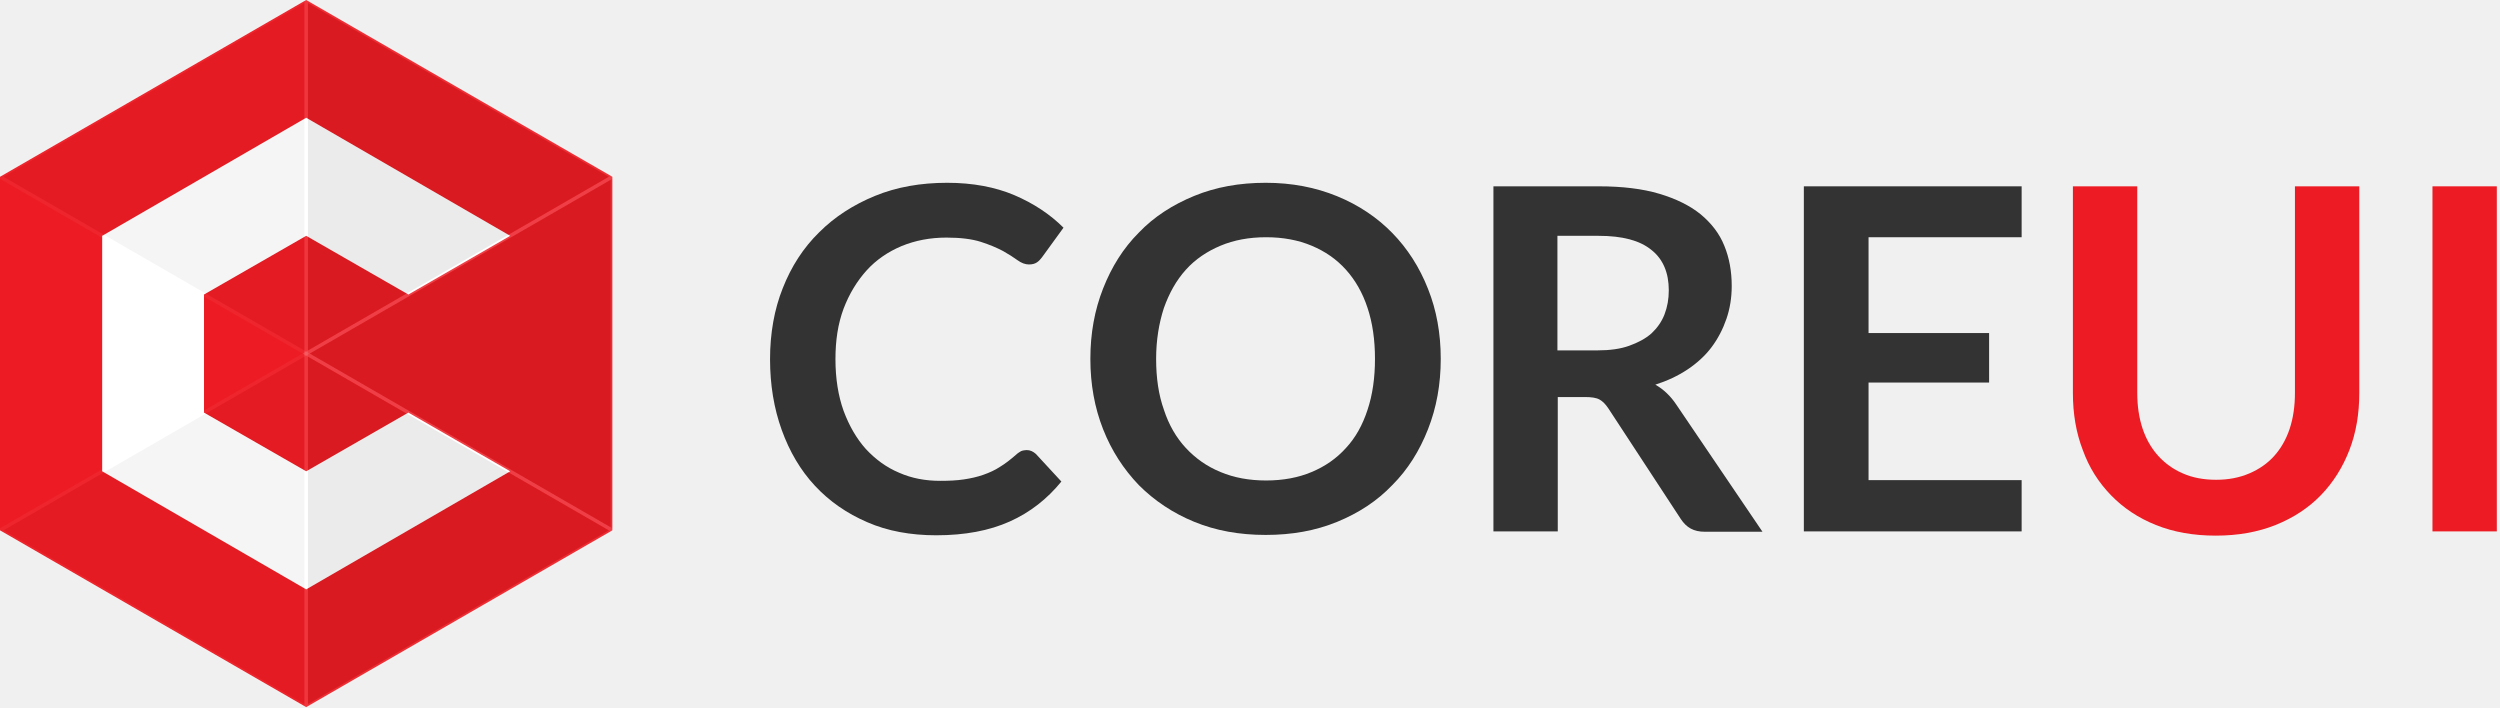
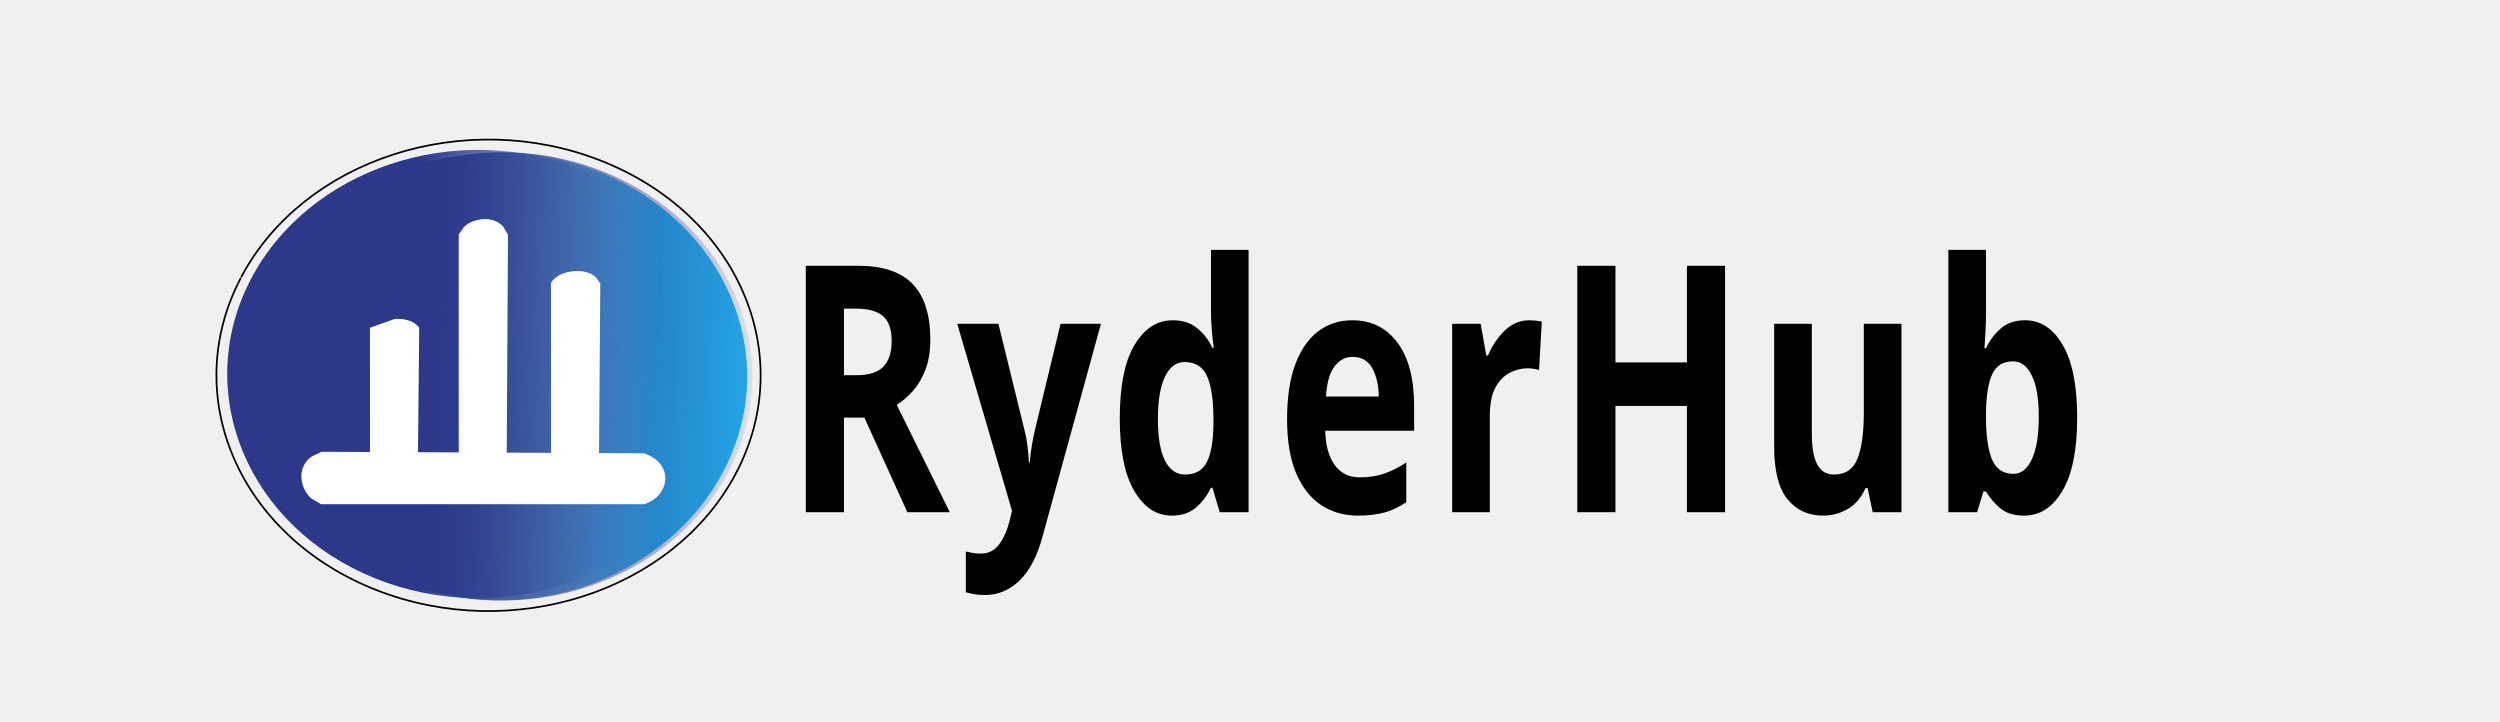
- <svg xmlns="http://www.w3.org/2000/svg" version="1.1" id="Warstwa_1" x="0px" y="0px" width="707.1px" height="200px" viewBox="0 0 707.1 200" enable-background="new 0 0 707.1 200" xml:space="preserve">
-   <polygon fill="#ED1C24" points="0,150 0,50 86.6,0 173.2,50 173.2,150 86.6,200 " />
-   <polygon fill="#FFFFFF" points="86.6,133.3 57.7,116.7 57.7,83.3 86.6,66.7 115.5,83.3 144.3,66.7 86.6,33.3 28.9,66.7 28.9,133.3   86.6,166.7 144.3,133.3 115.5,116.7 " />
-   <polygon opacity="0.04" stroke="#FFFFFF" stroke-miterlimit="10" enable-background="new    " points="0,50 86.6,100 86.6,0 " />
-   <polygon opacity="0.04" stroke="#FFFFFF" stroke-miterlimit="10" enable-background="new    " points="0,150 86.6,200 86.6,100 " />
-   <polygon opacity="0.08" stroke="#FFFFFF" stroke-miterlimit="10" enable-background="new    " points="86.6,100 173.2,150 173.2,50   " />
-   <polygon fill-opacity="0" points="86.6,100 0,50 0,150 " />
-   <polygon opacity="0.08" stroke="#FFFFFF" stroke-miterlimit="10" enable-background="new    " points="173.2,150 86.6,100 86.6,200   " />
-   <polygon opacity="0.08" stroke="#FFFFFF" stroke-miterlimit="10" enable-background="new    " points="173.2,50 86.6,0 86.6,100 " />
-   <g>
-     <path fill="#333333" d="M290.4,127.3c1,0,1.8,0.4,2.6,1.1l7.2,7.8c-4,4.9-8.8,8.7-14.6,11.3c-5.8,2.6-12.7,3.9-20.8,3.9   c-7.2,0-13.8-1.2-19.5-3.7c-5.8-2.5-10.7-5.9-14.8-10.3c-4.1-4.4-7.2-9.7-9.4-15.8c-2.2-6.1-3.3-12.8-3.3-20   c0-7.3,1.2-14.1,3.6-20.1c2.4-6.1,5.8-11.4,10.3-15.8c4.4-4.4,9.7-7.8,15.8-10.3s12.9-3.7,20.4-3.7c7.2,0,13.6,1.2,19,3.5   s10.1,5.4,13.9,9.2l-6.1,8.4c-0.4,0.5-0.8,1-1.4,1.4s-1.3,0.6-2.3,0.6s-2.1-0.4-3.2-1.2s-2.5-1.7-4.1-2.6c-1.7-0.9-3.8-1.8-6.3-2.6   c-2.5-0.8-5.8-1.2-9.7-1.2c-4.6,0-8.8,0.8-12.7,2.4c-3.8,1.6-7.2,3.9-9.9,6.9s-4.9,6.6-6.5,10.8c-1.6,4.3-2.3,9-2.3,14.3   c0,5.5,0.8,10.4,2.3,14.6c1.6,4.3,3.7,7.9,6.3,10.8c2.7,2.9,5.8,5.2,9.4,6.7c3.6,1.6,7.5,2.3,11.6,2.3c2.5,0,4.7-0.1,6.7-0.4   c2-0.3,3.8-0.7,5.5-1.3s3.3-1.3,4.8-2.3c1.5-0.9,3-2.1,4.5-3.4c0.4-0.4,0.9-0.7,1.4-1C289.3,127.4,289.9,127.3,290.4,127.3z" />
-     <path fill="#333333" d="M407.5,101.5c0,7.2-1.2,13.8-3.6,19.9s-5.7,11.4-10.1,15.8c-4.3,4.5-9.5,7.9-15.6,10.4s-12.8,3.7-20.2,3.7   c-7.4,0-14.1-1.2-20.2-3.7s-11.3-6-15.7-10.4c-4.3-4.5-7.7-9.7-10.1-15.8c-2.4-6.1-3.6-12.7-3.6-19.9c0-7.2,1.2-13.8,3.6-19.9   s5.7-11.4,10.1-15.8c4.3-4.5,9.6-7.9,15.7-10.4s12.8-3.7,20.2-3.7c7.4,0,14.1,1.3,20.2,3.8s11.3,6,15.6,10.4   c4.3,4.4,7.7,9.7,10.1,15.8C406.3,87.7,407.5,94.3,407.5,101.5z M388.9,101.5c0-5.4-0.7-10.2-2.1-14.4c-1.4-4.3-3.5-7.9-6.1-10.8   c-2.7-3-5.9-5.2-9.7-6.8c-3.8-1.6-8.1-2.4-12.9-2.4s-9.1,0.8-12.9,2.4s-7.1,3.8-9.8,6.8c-2.7,3-4.7,6.6-6.2,10.8   c-1.4,4.3-2.2,9.1-2.2,14.4c0,5.4,0.7,10.2,2.2,14.4c1.4,4.3,3.5,7.9,6.2,10.8s5.9,5.2,9.8,6.8c3.8,1.6,8.1,2.4,12.9,2.4   s9.1-0.8,12.9-2.4c3.8-1.6,7-3.8,9.7-6.8c2.7-2.9,4.7-6.5,6.1-10.8C388.2,111.7,388.9,106.9,388.9,101.5z" />
-     <path fill="#333333" d="M440.6,112.2v38.1h-18.2V52.7h29.8c6.7,0,12.4,0.7,17.1,2.1c4.7,1.4,8.6,3.3,11.7,5.8   c3,2.5,5.3,5.4,6.7,8.9c1.4,3.4,2.1,7.2,2.1,11.4c0,3.3-0.5,6.4-1.5,9.3s-2.4,5.6-4.2,8c-1.8,2.4-4.1,4.5-6.8,6.3   c-2.7,1.8-5.7,3.2-9.1,4.3c2.3,1.3,4.3,3.2,5.9,5.6l24.4,36h-16.3c-1.6,0-2.9-0.3-4-0.9c-1.1-0.6-2-1.5-2.8-2.7l-20.5-31.3   c-0.8-1.2-1.6-2-2.5-2.5s-2.3-0.7-4.1-0.7h-7.7V112.2z M440.6,99.1h11.3c3.4,0,6.4-0.4,8.9-1.3s4.6-2,6.3-3.5   c1.6-1.5,2.9-3.3,3.7-5.4c0.8-2.1,1.2-4.3,1.2-6.8c0-4.9-1.6-8.8-4.9-11.4c-3.3-2.7-8.2-4-15-4h-11.6v32.4H440.6z" />
-     <path fill="#333333" d="M571.8,52.7v14.4h-43.3v27.1h34.1v14h-34.1v27.6h43.3v14.5h-61.6V52.7H571.8z" />
-     <path fill="#ED1C24" d="M626.8,135.7c3.5,0,6.6-0.6,9.4-1.8c2.8-1.2,5.1-2.8,7-4.9c1.9-2.1,3.4-4.7,4.4-7.7s1.5-6.4,1.5-10.1V52.7   h18.2v58.5c0,5.8-0.9,11.2-2.8,16.1c-1.9,4.9-4.6,9.2-8.1,12.8c-3.5,3.6-7.8,6.4-12.8,8.4s-10.6,3-16.9,3s-11.9-1-16.9-3   s-9.2-4.8-12.7-8.4c-3.5-3.6-6.2-7.8-8-12.8c-1.9-4.9-2.8-10.3-2.8-16.1V52.7h18.2v58.4c0,3.7,0.5,7.1,1.5,10.1s2.5,5.6,4.4,7.7   s4.2,3.8,7,5C620.1,135.1,623.3,135.7,626.8,135.7z" />
-     <path fill="#ED1C24" d="M706.2,150.3H688V52.7h18.2V150.3z" />
+ <svg xmlns="http://www.w3.org/2000/svg" xmlns:xlink="http://www.w3.org/1999/xlink" version="1.1" id="svg2" viewBox="0 0 520.36 150.094" height="150.094" width="520.36">
+   <defs id="defs4">
+     <linearGradient id="linearGradient4189">
+       <stop id="stop4191" offset="0" style="stop-color:#22b1ee;stop-opacity:1;" />
+       <stop id="stop4193" offset="1" style="stop-color:#22b1ee;stop-opacity:0;" />
+     </linearGradient>
+     <linearGradient id="linearGradient4169">
+       <stop id="stop4171" offset="0" style="stop-color:#2d388a;stop-opacity:1;" />
+       <stop id="stop4173" offset="1" style="stop-color:#2d388a;stop-opacity:0;" />
+     </linearGradient>
+     <linearGradient gradientTransform="matrix(0.3731112,0,0,0.3366041,24.38799,447.5421)" gradientUnits="userSpaceOnUse" y2="840.934" x2="285.714" y1="840.934" x1="170" id="linearGradient4175" xlink:href="#linearGradient4169" />
+     <linearGradient gradientTransform="matrix(0.3731079,0,0,0.3366078,29.49717,-446.346)" gradientUnits="userSpaceOnUse" y2="-842.332" x2="-290.341" y1="-846.619" x1="-424.577" id="linearGradient4195" xlink:href="#linearGradient4189" />
+     <linearGradient gradientTransform="matrix(0.3731112,0,0,0.3366041,29.18513,448.023)" y2="846.648" x2="360" y1="839.505" x1="160" gradientUnits="userSpaceOnUse" id="linearGradient4201" xlink:href="#linearGradient4169" />
+   </defs>
+   <g transform="translate(0,-652.2677)" id="layer1">
+     <text transform="scale(0.8554594,1.168963)" id="text4136" y="649.188" x="190.533" style="font-style:normal;font-weight:normal;font-size:4.253px;line-height:0%;font-family:sans-serif;letter-spacing:0px;word-spacing:0px;fill:#000000;fill-opacity:1;stroke:none;stroke-width:0.354px;stroke-linecap:butt;stroke-linejoin:miter;stroke-opacity:1" xml:space="preserve">
+       <tspan dx="0" dy="0" style="font-style:normal;font-variant:normal;font-weight:bold;font-stretch:normal;font-size:61.446px;line-height:1.25;font-family:sans-serif;-inkscape-font-specification:'sans-serif Bold';letter-spacing:1.818px;word-spacing:0px;stroke-width:0.354px" y="649.188" x="190.533" id="tspan4138">RyderHub</tspan>
+     </text>
+     <path d="M 52.035,710.733 A 52.236,46.644 0 0 1 121.221,687.685 52.236,46.644 0 0 1 147.085,749.447 52.236,46.644 0 0 1 77.939,772.59 52.236,46.644 0 0 1 51.968,710.864" id="path4150" style="opacity:1;fill:url(#linearGradient4175);fill-opacity:1;fill-rule:evenodd;stroke:none;stroke-width:0.548;stroke-miterlimit:4;stroke-dasharray:none;stroke-opacity:1" />
+     <path transform="matrix(-0.9999609,0.00883753,-0.01085825,-0.999941,0,0)" style="opacity:1;fill:url(#linearGradient4195);fill-opacity:1;fill-rule:evenodd;stroke:none;stroke-width:0.548;stroke-miterlimit:4;stroke-dasharray:none;stroke-opacity:1" id="path4177" d="m -142.843,-750.879 a 52.235,46.644 0 0 1 69.185,-23.048 52.235,46.644 0 0 1 25.864,61.763 52.235,46.644 0 0 1 -69.146,23.143 52.235,46.644 0 0 1 -25.97,-61.727" />
+     <path style="opacity:1;fill:url(#linearGradient4201);fill-opacity:1;fill-rule:evenodd;stroke:none;stroke-width:0.548;stroke-miterlimit:4;stroke-dasharray:none;stroke-opacity:1" id="path4197" d="M 56.832,711.214 A 52.236,46.644 0 0 1 126.018,688.166 52.236,46.644 0 0 1 151.882,749.928 52.236,46.644 0 0 1 82.736,773.071 52.236,46.644 0 0 1 56.765,711.345" />
+     <path id="path4203" d="m 66.833,757.217 h 67.195 c 0.017,-0.004 0.035,-0.009 0.052,-0.014 0.046,-0.013 0.091,-0.027 0.137,-0.042 v 0 c 0.162,-0.052 0.322,-0.112 0.48,-0.177 0,0 0,0 1e-5,0 0.516,-0.212 1.009,-0.483 1.462,-0.809 0,0 0,-10e-6 0,-10e-6 1.317,-0.947 2.21,-2.469 2.327,-4.087 l 0,0 c 0.119,-1.654 -0.772,-3.272 -2.103,-4.262 0,0 0,0 -1e-5,0 -0.494,-0.367 -1.034,-0.671 -1.598,-0.917 v 0 c 0,0 0,0 0,0 0,-10e-6 0,-10e-6 0,-10e-6 -0.177,-0.077 -0.356,-0.148 -0.538,-0.212 -1e-5,0 -1e-5,0 -1e-5,0 0,0 0,0 -10e-6,-1e-5 -0.051,-0.018 -0.102,-0.035 -0.154,-0.051 -0.019,-0.006 -0.039,-0.012 -0.059,-0.018 l -67.073,-0.328 -2.229,1.067 -7e-6,1e-5 c -1.337,0.987 -2.104,2.664 -2.001,4.322 0.105,1.671 0.863,3.306 2.14,4.389 2e-6,0 4e-6,10e-6 7e-6,10e-6 l 1.96,1.138 c 1.33e-4,4e-5 2e-4,6e-5 2e-4,6e-5 z" style="fill:#ffffff;fill-opacity:1;fill-rule:evenodd;stroke:none;stroke-width:0.354px;stroke-linecap:butt;stroke-linejoin:miter;stroke-opacity:1" />
+     <path style="fill:#ffffff;fill-opacity:1;fill-rule:evenodd;stroke:none;stroke-width:0.354px;stroke-linecap:butt;stroke-linejoin:miter;stroke-opacity:1" d="m 95.477,701.055 0.009,52.175 c 0.004,0.014 0.009,0.028 0.014,0.042 0.012,0.036 0.026,0.071 0.039,0.107 0,0 0,0 10e-7,0 0.05,0.127 0.106,0.252 0.167,0.374 v 0 c 0.204,0.409 0.461,0.791 0.761,1.135 1e-6,0 1e-6,10e-6 2e-6,10e-6 0.955,1.095 2.388,1.718 3.838,1.804 h 0 l 0,0 v 0 c 1.491,0.089 3.003,-0.521 4.002,-1.631 v 0 c 0,0 0,0 0,0 0.338,-0.375 0.626,-0.794 0.862,-1.24 l 0,0 0,0 c 0.072,-0.137 0.139,-0.276 0.2,-0.419 0,0 1e-5,0 1e-5,0 0,0 0,0 0,0 0.017,-0.04 0.033,-0.08 0.049,-0.12 0.006,-0.015 0.012,-0.031 0.017,-0.046 l 0.3,-52.08 -1.005,-1.733 0,-10e-6 c -1.001,-1.118 -2.561,-1.628 -4.059,-1.551 0,0 0,0 -1e-5,0 -1.512,0.078 -3.036,0.604 -4.122,1.66 -2e-6,0 -3e-6,0 -5e-6,0 l -1.071,1.524 z" id="path4219" />
+     <path style="fill:#ffffff;fill-opacity:1;fill-rule:evenodd;stroke:none;stroke-width:0.354px;stroke-linecap:butt;stroke-linejoin:miter;stroke-opacity:1" d="m 77,720.49 0.008,30.288 c 0.016,0.031 0.036,0.061 0.056,0.09 0.051,0.076 0.108,0.149 0.169,0.218 0.22,0.255 0.482,0.472 0.763,0.658 l 10e-7,0 2e-6,0 v 0 c 1.117,0.741 2.492,0.997 3.832,1.043 v 0 l 2e-6,0 v 0 c 1.389,0.048 2.827,-0.192 3.996,-0.943 v 0 c 10e-7,0 3e-6,0 4e-6,0 0.316,-0.203 0.611,-0.442 0.864,-0.719 10e-7,0 2e-6,0 3e-6,-10e-6 0.071,-0.078 0.139,-0.159 0.201,-0.244 v 0 c 0,0 10e-7,0 10e-7,0 0.017,-0.023 0.034,-0.047 0.05,-0.071 0.006,-0.009 0.013,-0.019 0.018,-0.029 l 0.3,-30.233 c -0.016,-0.033 -0.036,-0.065 -0.055,-0.096 -0.051,-0.081 -0.109,-0.158 -0.17,-0.232 -10e-7,0 -2e-6,0 -3e-6,0 -0.223,-0.268 -0.494,-0.493 -0.786,-0.683 -1.179,-0.762 -2.649,-0.938 -4.053,-0.896 l -4e-6,0 -5.193,1.848 z" id="path4219-5" />
+     <path style="fill:#ffffff;fill-opacity:1;fill-rule:evenodd;stroke:none;stroke-width:0.354px;stroke-linecap:butt;stroke-linejoin:miter;stroke-opacity:1" d="m 114.689,711.16 0.009,40.502 0.984,1.289 c 1.037,0.922 2.449,1.334 3.835,1.398 1e-5,0 1e-5,0 1e-5,0 1.432,0.066 2.913,-0.329 4,-1.264 0,0 0,0 0,-10e-6 0.327,-0.282 0.62,-0.605 0.863,-0.963 v 0 l 0,0 v 0 c 0.072,-0.105 0.139,-0.214 0.2,-0.326 1e-5,0 1e-5,-10e-6 1e-5,-10e-6 0.017,-0.031 0.034,-0.062 0.049,-0.094 v 0 c 0.006,-0.012 0.012,-0.025 0.018,-0.037 l 0.3,-40.428 -1.008,-1.348 0,-10e-6 0,0 c -1.092,-0.946 -2.613,-1.259 -4.056,-1.201 0,0 0,0 -10e-6,0 -1.459,0.059 -2.953,0.407 -4.119,1.286 0,0 0,0 0,0 -0.309,0.233 -0.594,0.502 -0.83,0.81 v 0 l 0,0 c -0.066,0.086 -0.128,0.175 -0.184,0.268 0,0 0,0 0,0 -0.015,0.025 -0.03,0.051 -0.044,0.077 -0.005,0.01 -0.011,0.021 -0.016,0.031 z" id="path4219-6" />
+     <path id="path4203-9" d="m 230.122,1280.622 h 199.801 c 0.013,-0 0.026,-0.01 0.038,-0.01 0.035,-0.01 0.071,-0.02 0.106,-0.03 0.134,-0.039 0.266,-0.08 0.398,-0.123 0,0 1e-5,0 1e-5,0 l 0,0 c 0.48,-0.157 0.953,-0.336 1.419,-0.531 0,0 0,0 10e-6,0 1.539,-0.645 3.005,-1.465 4.35,-2.451 h 0 l 1e-5,0 h 0 c 1.776,-1.301 3.338,-2.909 4.508,-4.774 v 0 c 0,0 0,0 10e-6,0 0,0 0,0 0,0 1.44,-2.294 2.245,-4.963 2.436,-7.664 0.191,-2.71 -0.366,-5.482 -1.692,-7.852 -1.126,-2.012 -2.746,-3.724 -4.584,-5.116 l -6.96,-3.622 -199.436,-0.998 -6e-5,0 -6.605,3.224 c -1e-5,0 -2e-5,0 -2e-5,0 -1.782,1.34 -3.312,3.035 -4.354,5.007 -1.309,2.479 -1.79,5.346 -1.618,8.145 0,0 0,0 0,0 0.311,5.066 2.548,10.041 6.388,13.36 l 0,0 2e-5,0 c 1.216,1.051 2.562,1.951 3.999,2.67 0,0 1e-5,0 2e-5,0 h 0 c 0.426,0.213 0.861,0.411 1.304,0.585 10e-6,0 2e-5,0 3e-5,0 0,0 1e-5,0 2e-5,0 0.121,0.048 0.243,0.094 0.366,0.137 0.033,0.011 0.065,0.023 0.098,0.033 0.012,0 0.024,0.01 0.035,0.011 5e-5,0 7e-5,0 7e-5,0 z" style="fill:#e10808;fill-opacity:1;fill-rule:evenodd;stroke:none;stroke-width:1px;stroke-linecap:butt;stroke-linejoin:miter;stroke-opacity:1" />
+     <path style="fill:#e10808;fill-opacity:1;fill-rule:evenodd;stroke:none;stroke-width:1px;stroke-linecap:butt;stroke-linejoin:miter;stroke-opacity:1" d="m 315.295,1109.95 0.025,158.558 2.895,5.011 1e-5,0 c 2.818,3.317 7.09,5.243 11.434,5.508 2.47,0.15 4.99,-0.267 7.218,-1.343 1.797,-0.868 3.387,-2.137 4.703,-3.637 0,0 10e-6,0 10e-6,0 l 3.331,-5.526 0.893,-158.268 -2e-5,-10e-5 -2.967,-5.244 h 0 l -10e-6,0 c -2.95,-3.384 -7.607,-4.973 -12.091,-4.736 -10e-6,0 -10e-6,0 -2e-5,0 -4.525,0.24 -9.074,1.866 -12.28,5.068 0,0 -10e-6,0 -10e-6,10e-5 -0.949,0.948 -1.782,2.013 -2.455,3.174 -1e-5,0 -1e-5,0 -1e-5,0 -0.195,0.337 -0.377,0.682 -0.538,1.036 v 0 c -0.044,0.096 -0.086,0.193 -0.126,0.292 l 0,0 c -0.011,0.026 -0.021,0.052 -0.031,0.078 -0.004,0.01 -0.007,0.019 -0.011,0.029 z" id="path4219-9" />
+     <path style="fill:#e10808;fill-opacity:1;fill-rule:evenodd;stroke:none;stroke-width:1px;stroke-linecap:butt;stroke-linejoin:miter;stroke-opacity:1" d="m 260.353,1169.012 0.025,92.043 c 0.012,0.023 0.025,0.047 0.038,0.069 0.036,0.063 0.075,0.125 0.115,0.185 v 0 c 0.15,0.229 0.316,0.446 0.491,0.656 0,0 0,0 0,0 0.648,0.773 1.424,1.435 2.257,2.003 0,0 0,0 0,0 3.309,2.259 7.424,3.051 11.428,3.193 l 0,0 10e-6,0 v 0 c 4.15,0.147 8.45,-0.598 11.915,-2.887 0,0 0,0 0,0 0.939,-0.62 1.811,-1.347 2.558,-2.19 1e-5,0 1e-5,0 1e-5,0 0.208,-0.235 0.407,-0.479 0.589,-0.735 0,0 0,0 0,0 0,0 10e-6,0 10e-6,0 0.049,-0.069 0.097,-0.138 0.142,-0.209 0.012,-0.019 0.024,-0.038 0.035,-0.056 0.004,-0.01 0.009,-0.014 0.013,-0.021 l 0.893,-91.875 c -0.003,-0.01 -0.007,-0.014 -0.01,-0.02 -0.009,-0.018 -0.018,-0.036 -0.028,-0.054 -0.036,-0.068 -0.075,-0.134 -0.114,-0.199 -10e-6,0 -10e-6,0 -10e-6,0 0,0 0,0 -1e-5,0 -0.149,-0.244 -0.317,-0.475 -0.496,-0.698 0,0 -10e-6,0 -10e-6,0 -0.655,-0.812 -1.456,-1.5 -2.325,-2.078 0,0 -1e-5,0 -1e-5,0 -3.493,-2.323 -7.891,-2.874 -12.084,-2.745 l -1e-5,0 c -4.246,0.131 -8.597,0.809 -12.273,2.938 h 0 c 0,0 -10e-6,0 -10e-6,0 -0.888,0.514 -1.732,1.116 -2.457,1.842 0,0 -10e-6,0 -10e-6,0 -0.191,0.191 -0.374,0.391 -0.54,0.603 -0.044,0.056 -0.086,0.112 -0.127,0.171 -0.015,0.021 -0.029,0.042 -0.043,0.064 -5e-5,10e-5 -7e-5,10e-5 -7e-5,10e-5 z" id="path4219-5-8" />
+     <path style="fill:#e10808;fill-opacity:1;fill-rule:evenodd;stroke:none;stroke-width:1px;stroke-linecap:butt;stroke-linejoin:miter;stroke-opacity:1" d="m 372.419,1140.657 0.025,123.083 c 0.003,0.01 0.007,0.017 0.01,0.025 0.009,0.022 0.018,0.044 0.028,0.066 0.036,0.083 0.074,0.165 0.114,0.247 0.147,0.301 0.313,0.592 0.49,0.876 0,0 0,0 0,0 0.622,0.992 1.391,1.89 2.256,2.679 0,0 0,0 0,0 3.066,2.8 7.285,4.077 11.432,4.273 l 1e-5,0 c 4.281,0.202 8.707,-1.025 11.918,-3.863 l 0,0 3.334,-4.292 0.893,-122.858 -2.97,-4.073 c -3.226,-2.871 -7.773,-3.851 -12.088,-3.674 -1e-5,0 -1e-5,0 -2e-5,0 -4.362,0.179 -8.826,1.258 -12.277,3.932 l -3.164,3.579 z" id="path4219-6-7" />
+     <path d="m 50.187,709.993 a 56.624,49.06 0 0 1 74.998,-24.242 56.624,49.06 0 0 1 28.037,64.962 56.624,49.06 0 0 1 -74.955,24.342 56.624,49.06 0 0 1 -28.152,-64.924" id="path4285" style="opacity:1;fill:none;fill-opacity:1;fill-rule:evenodd;stroke:#000000;stroke-width:0.362;stroke-miterlimit:4;stroke-dasharray:none;stroke-opacity:1" />
  </g>
</svg>
